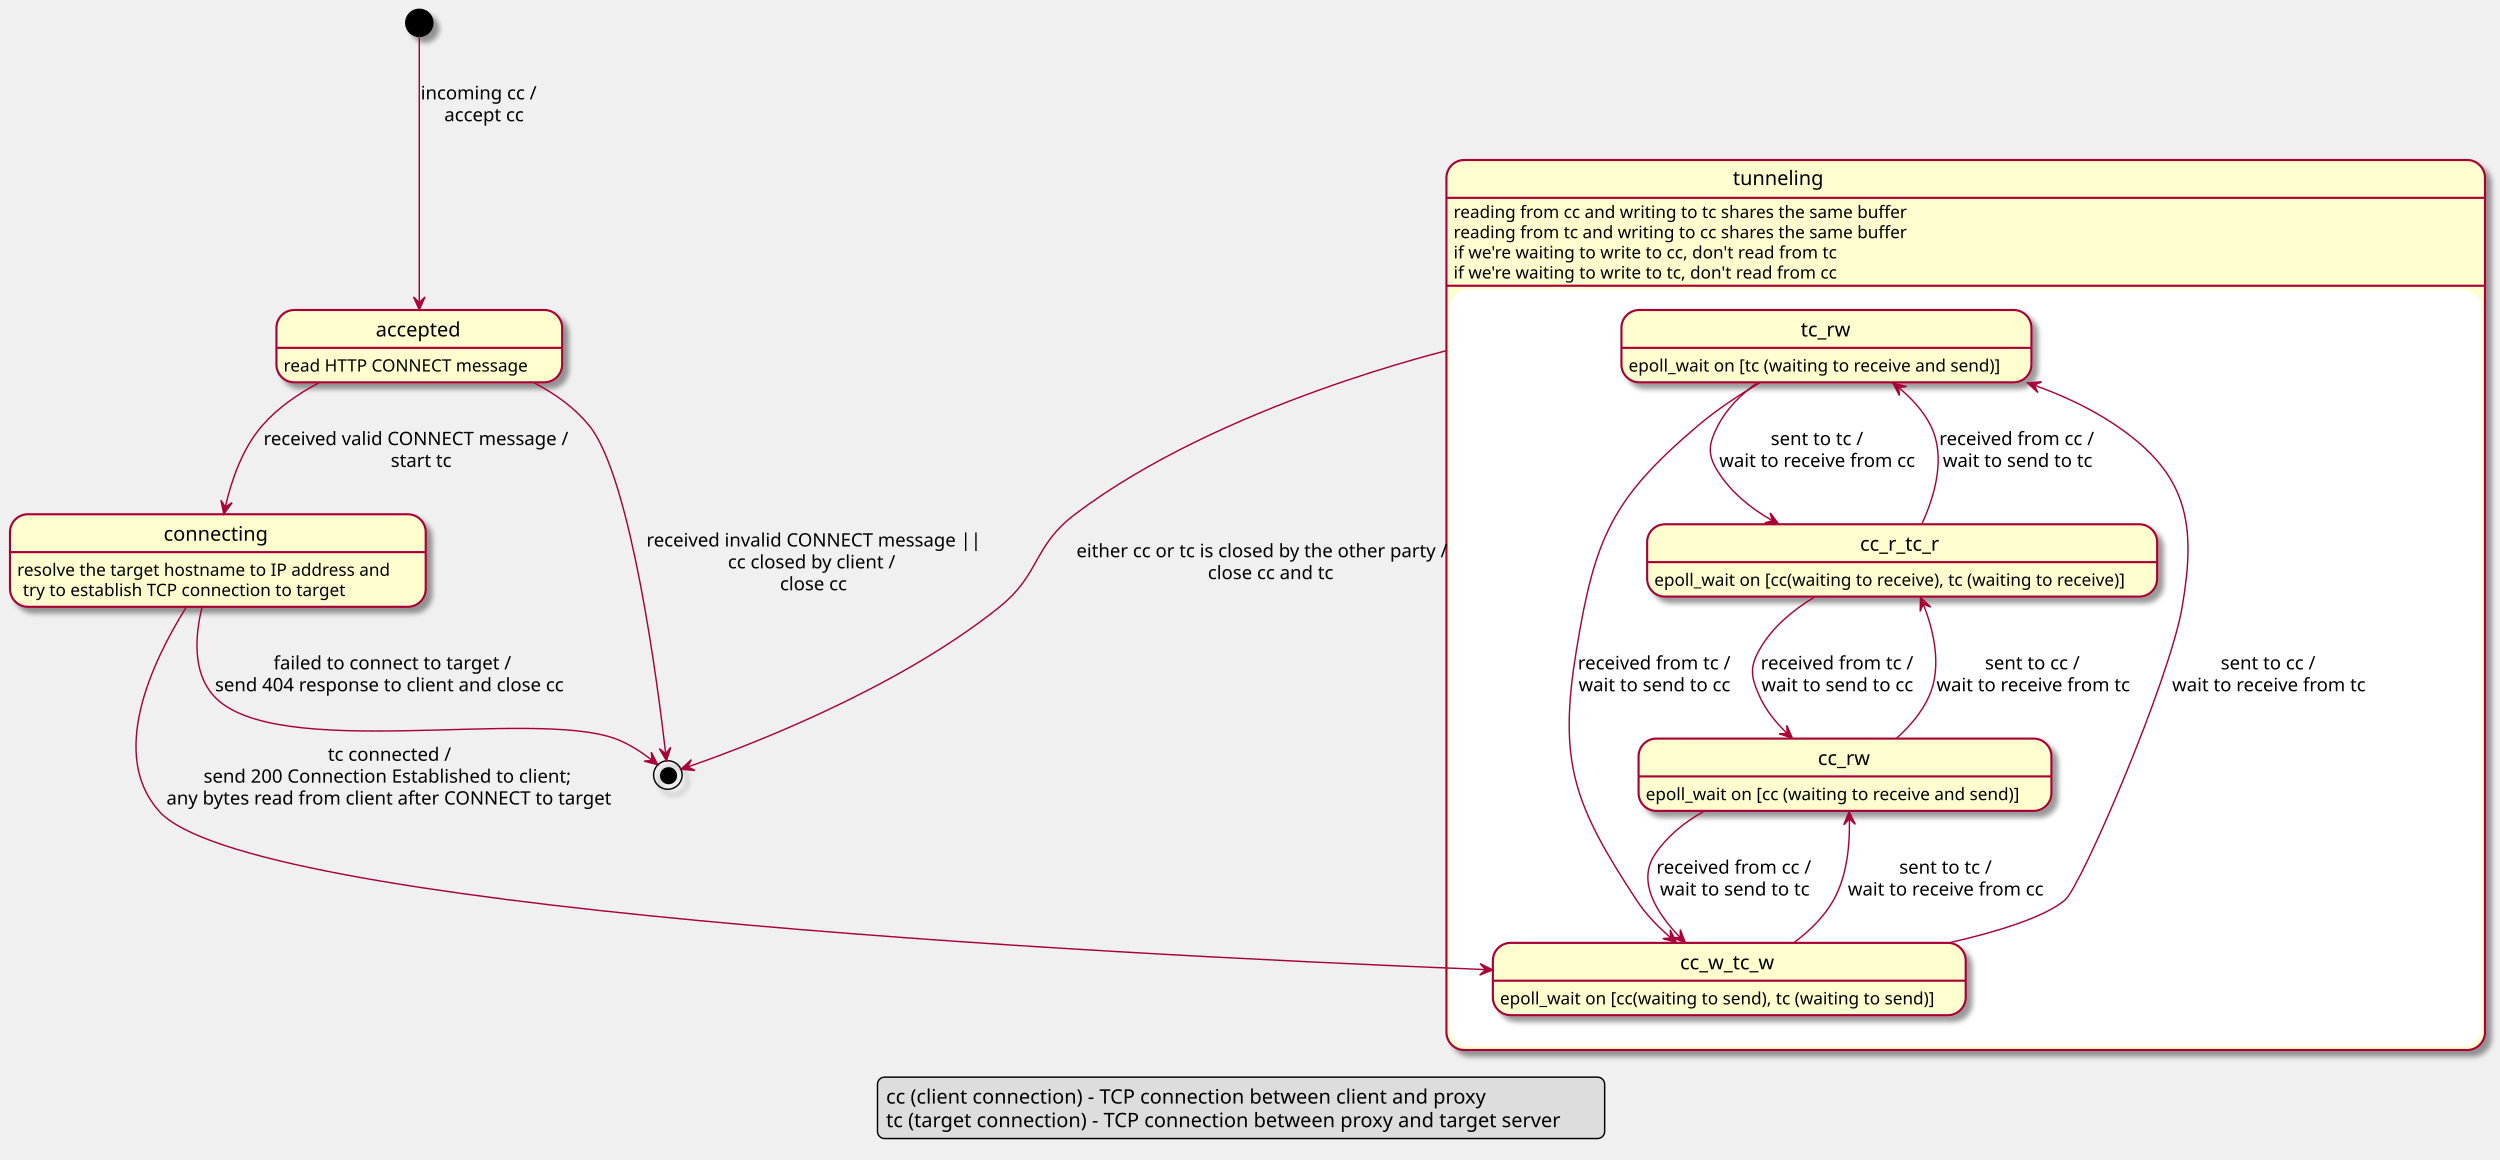
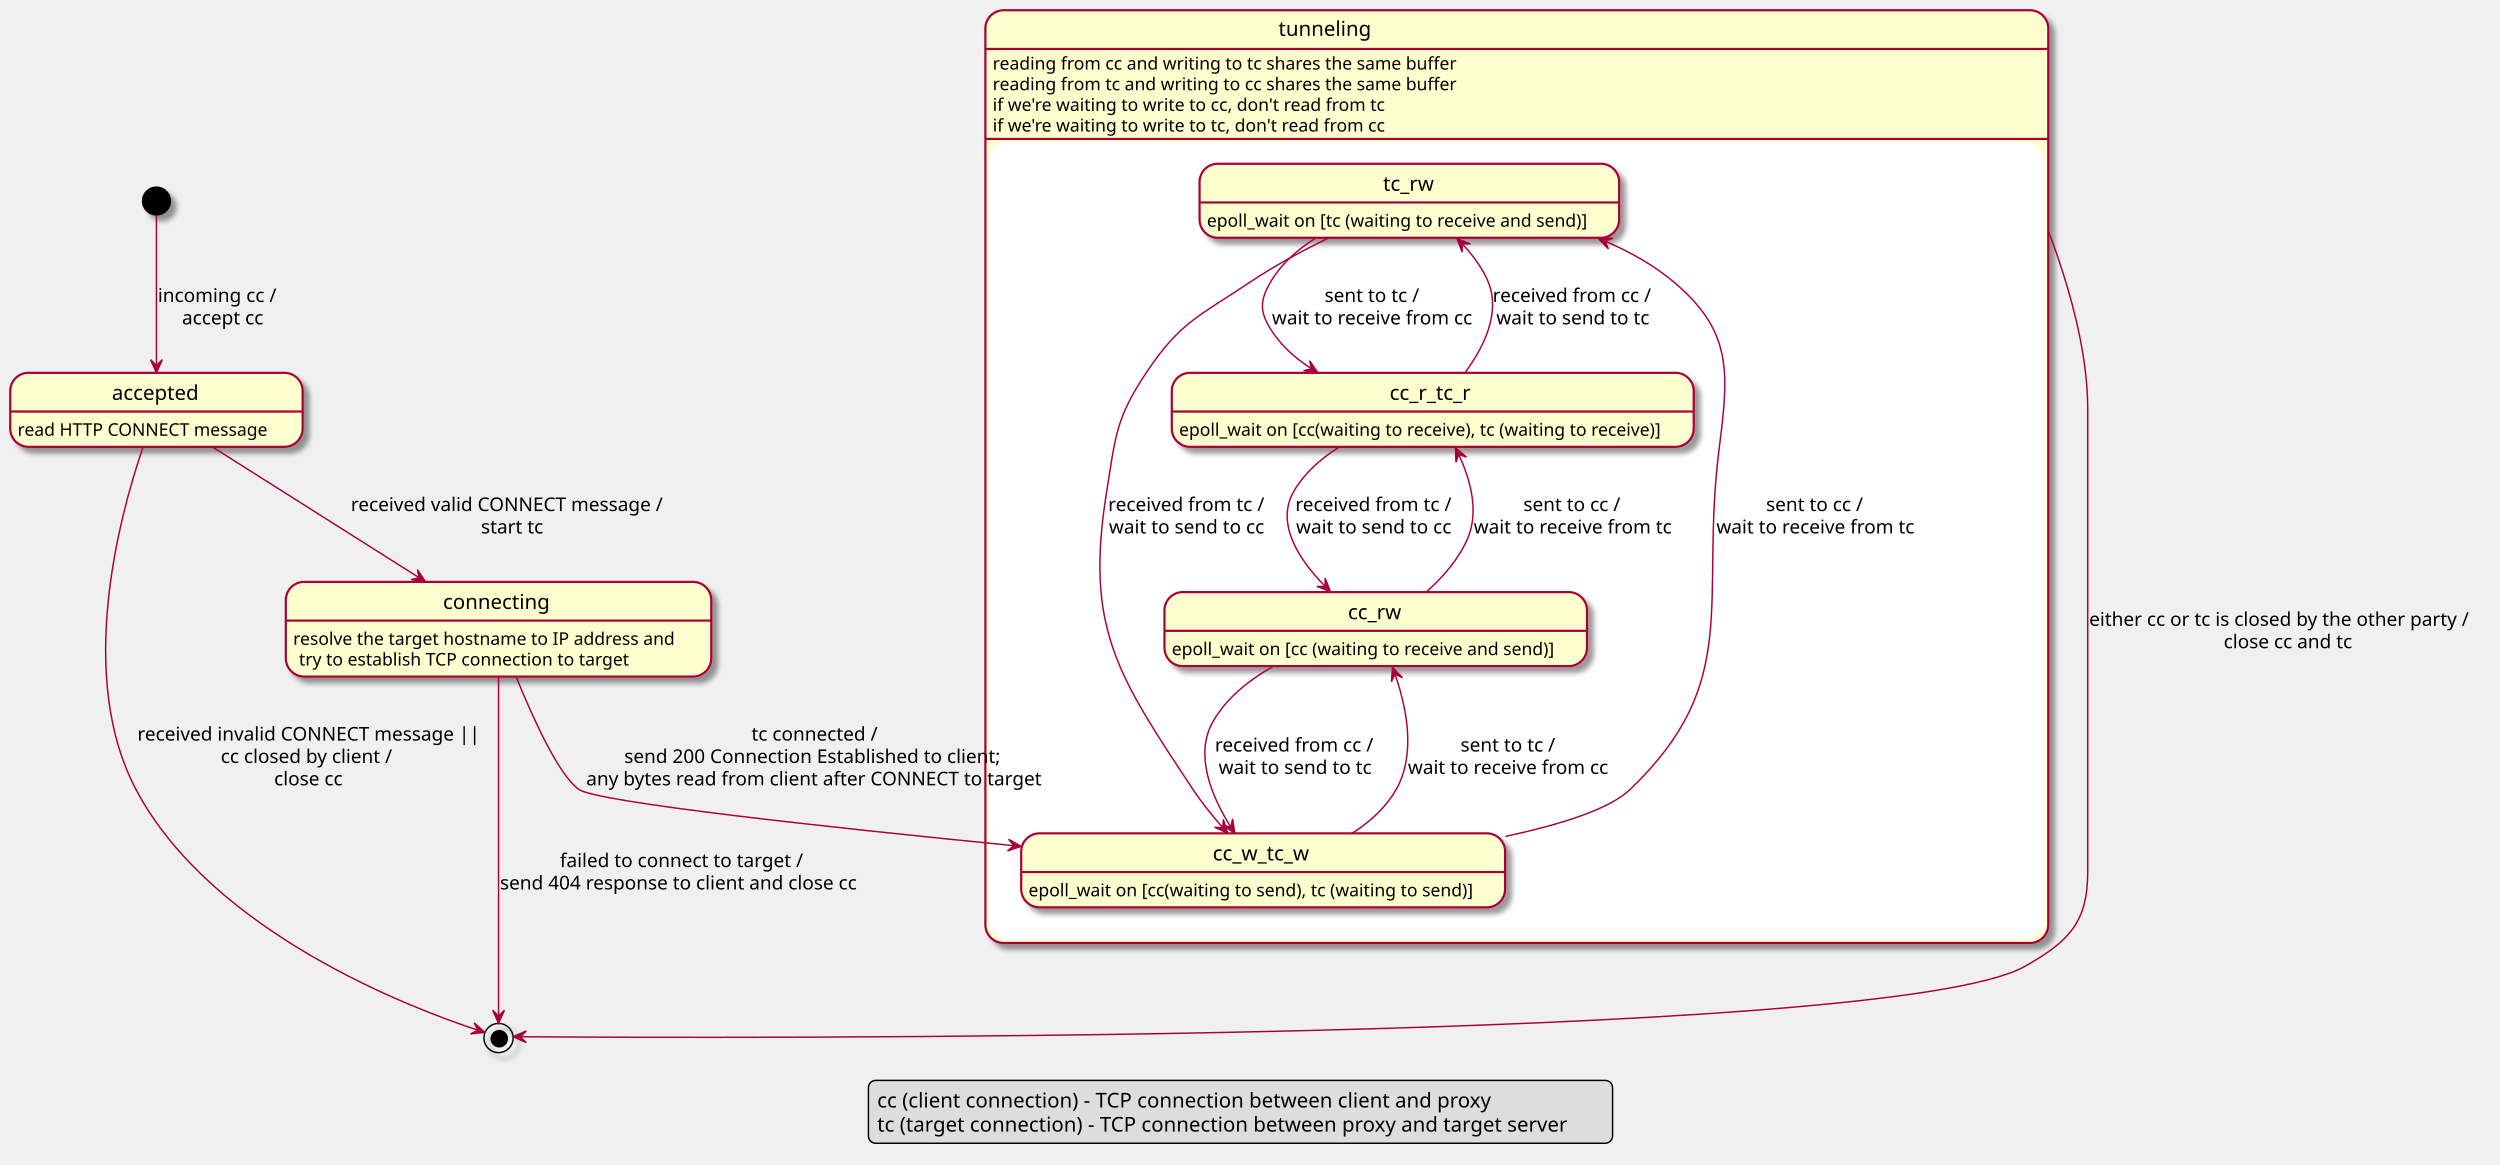
- <svg xmlns="http://www.w3.org/2000/svg" contentScriptType="application/ecmascript" contentStyleType="text/css" height="487.2px" preserveAspectRatio="none" style="width:1050px;height:487px;background:#FFFFFF;" version="1.1" viewBox="0 0 1050 487" width="1050.6px" zoomAndPan="magnify">
+ <svg xmlns="http://www.w3.org/2000/svg" contentScriptType="application/ecmascript" contentStyleType="text/css" height="478.2px" preserveAspectRatio="none" style="width:1026px;height:478px;background:#FFFFFF;" version="1.1" viewBox="0 0 1026 478" width="1026.6px" zoomAndPan="magnify">
  <defs>
-     <filter height="300%" id="f1gwu2zdzzh600" width="300%" x="-1" y="-1">
+     <filter height="300%" id="fm63lvs8cu49u" width="300%" x="-1" y="-1">
      <feGaussianBlur result="blurOut" stdDeviation="1.2" />
      <feColorMatrix in="blurOut" result="blurOut2" type="matrix" values="0 0 0 0 0 0 0 0 0 0 0 0 0 0 0 0 0 0 .4 0" />
      <feOffset dx="2.4" dy="2.4" in="blurOut2" result="blurOut3" />
      <feBlend in="SourceGraphic" in2="blurOut3" mode="normal" />
    </filter>
  </defs>
  <g>
-     <rect fill="#FEFECE" filter="url(#f1gwu2zdzzh600)" height="373.8" rx="7.5" ry="7.5" style="stroke:#A80036;stroke-width:0.9;" width="436.2" x="607.5" y="67.2" />
-     <rect fill="#FFFFFF" height="317.388" rx="7.5" ry="7.5" style="stroke:#FFFFFF;stroke-width:0.6;" width="432.6" x="609.3" y="121.812" />
-     <line style="stroke:#A80036;stroke-width:0.9;" x1="607.5" x2="1043.7" y1="120.012" y2="120.012" />
-     <line style="stroke:#A80036;stroke-width:0.9;" x1="607.5" x2="1043.7" y1="83.093" y2="83.093" />
-     <text fill="#000000" font-family="sans-serif" font-size="8.4" lengthAdjust="spacing" textLength="39.6" x="727.8" y="77.721">tunneling</text>
-     <text fill="#000000" font-family="sans-serif" font-size="7.2" lengthAdjust="spacing" textLength="195.6" x="610.5" y="91.554">reading from cc and writing to tc shares the same buffer</text>
-     <text fill="#000000" font-family="sans-serif" font-size="7.2" lengthAdjust="spacing" textLength="195.6" x="610.5" y="100.034">reading from tc and writing to cc shares the same buffer</text>
-     <text fill="#000000" font-family="sans-serif" font-size="7.2" lengthAdjust="spacing" textLength="166.2" x="610.5" y="108.513">if we're waiting to write to cc, don't read from tc</text>
-     <text fill="#000000" font-family="sans-serif" font-size="7.2" lengthAdjust="spacing" textLength="166.2" x="610.5" y="116.993">if we're waiting to write to tc, don't read from cc</text>
+     <rect fill="#FEFECE" filter="url(#fm63lvs8cu49u)" height="382.8" rx="7.5" ry="7.5" style="stroke:#A80036;stroke-width:0.9;" width="436.2" x="404.4" y="4.2" />
+     <rect fill="#FFFFFF" height="326.388" rx="7.5" ry="7.5" style="stroke:#FFFFFF;stroke-width:0.6;" width="432.6" x="406.2" y="58.812" />
+     <line style="stroke:#A80036;stroke-width:0.9;" x1="404.4" x2="840.6" y1="57.012" y2="57.012" />
+     <line style="stroke:#A80036;stroke-width:0.9;" x1="404.4" x2="840.6" y1="20.093" y2="20.093" />
+     <text fill="#000000" font-family="sans-serif" font-size="8.4" lengthAdjust="spacing" textLength="39.6" x="524.7" y="14.721">tunneling</text>
+     <text fill="#000000" font-family="sans-serif" font-size="7.2" lengthAdjust="spacing" textLength="195.6" x="407.4" y="28.554">reading from cc and writing to tc shares the same buffer</text>
+     <text fill="#000000" font-family="sans-serif" font-size="7.2" lengthAdjust="spacing" textLength="195.6" x="407.4" y="37.034">reading from tc and writing to cc shares the same buffer</text>
+     <text fill="#000000" font-family="sans-serif" font-size="7.2" lengthAdjust="spacing" textLength="166.2" x="407.4" y="45.513">if we're waiting to write to cc, don't read from tc</text>
+     <text fill="#000000" font-family="sans-serif" font-size="7.2" lengthAdjust="spacing" textLength="166.2" x="407.4" y="53.993">if we're waiting to write to tc, don't read from cc</text>
    <g id="tunneling.tc_rw">
-       <rect fill="#FEFECE" filter="url(#f1gwu2zdzzh600)" height="30.373" rx="7.5" ry="7.5" style="stroke:#A80036;stroke-width:0.9;" width="172.2" x="681" y="130.2" />
-       <line style="stroke:#A80036;stroke-width:0.9;" x1="681" x2="853.2" y1="146.093" y2="146.093" />
-       <text fill="#000000" font-family="sans-serif" font-size="8.4" lengthAdjust="spacing" textLength="21.6" x="756.3" y="141.321">tc_rw</text>
-       <text fill="#000000" font-family="sans-serif" font-size="7.2" lengthAdjust="spacing" textLength="160.2" x="684" y="156.054">epoll_wait on [tc (waiting to receive and send)]</text>
+       <rect fill="#FEFECE" filter="url(#fm63lvs8cu49u)" height="30.373" rx="7.5" ry="7.5" style="stroke:#A80036;stroke-width:0.9;" width="172.2" x="492.3" y="67.2" />
+       <line style="stroke:#A80036;stroke-width:0.9;" x1="492.3" x2="664.5" y1="83.093" y2="83.093" />
+       <text fill="#000000" font-family="sans-serif" font-size="8.4" lengthAdjust="spacing" textLength="21.6" x="567.6" y="78.321">tc_rw</text>
+       <text fill="#000000" font-family="sans-serif" font-size="7.2" lengthAdjust="spacing" textLength="160.2" x="495.3" y="93.054">epoll_wait on [tc (waiting to receive and send)]</text>
    </g>
    <g id="tunneling.cc_r_tc_r">
-       <rect fill="#FEFECE" filter="url(#f1gwu2zdzzh600)" height="30.373" rx="7.5" ry="7.5" style="stroke:#A80036;stroke-width:0.9;" width="214.2" x="691.8" y="220.2" />
-       <line style="stroke:#A80036;stroke-width:0.9;" x1="691.8" x2="906" y1="236.093" y2="236.093" />
-       <text fill="#000000" font-family="sans-serif" font-size="8.4" lengthAdjust="spacing" textLength="35.4" x="781.2" y="231.321">cc_r_tc_r</text>
-       <text fill="#000000" font-family="sans-serif" font-size="7.2" lengthAdjust="spacing" textLength="202.2" x="694.8" y="246.054">epoll_wait on [cc(waiting to receive), tc (waiting to receive)]</text>
+       <rect fill="#FEFECE" filter="url(#fm63lvs8cu49u)" height="30.373" rx="7.5" ry="7.5" style="stroke:#A80036;stroke-width:0.9;" width="214.2" x="480.9" y="153" />
+       <line style="stroke:#A80036;stroke-width:0.9;" x1="480.9" x2="695.1" y1="168.893" y2="168.893" />
+       <text fill="#000000" font-family="sans-serif" font-size="8.4" lengthAdjust="spacing" textLength="35.4" x="570.3" y="164.121">cc_r_tc_r</text>
+       <text fill="#000000" font-family="sans-serif" font-size="7.2" lengthAdjust="spacing" textLength="202.2" x="483.9" y="178.854">epoll_wait on [cc(waiting to receive), tc (waiting to receive)]</text>
    </g>
    <g id="tunneling.cc_w_tc_w">
-       <rect fill="#FEFECE" filter="url(#f1gwu2zdzzh600)" height="30.373" rx="7.5" ry="7.5" style="stroke:#A80036;stroke-width:0.9;" width="198.6" x="627" y="396" />
-       <line style="stroke:#A80036;stroke-width:0.9;" x1="627" x2="825.6" y1="411.893" y2="411.893" />
-       <text fill="#000000" font-family="sans-serif" font-size="8.4" lengthAdjust="spacing" textLength="41.4" x="705.6" y="407.121">cc_w_tc_w</text>
-       <text fill="#000000" font-family="sans-serif" font-size="7.2" lengthAdjust="spacing" textLength="186.6" x="630" y="421.854">epoll_wait on [cc(waiting to send), tc (waiting to send)]</text>
+       <rect fill="#FEFECE" filter="url(#fm63lvs8cu49u)" height="30.373" rx="7.5" ry="7.5" style="stroke:#A80036;stroke-width:0.9;" width="198.6" x="419.1" y="342" />
+       <line style="stroke:#A80036;stroke-width:0.9;" x1="419.1" x2="617.7" y1="357.893" y2="357.893" />
+       <text fill="#000000" font-family="sans-serif" font-size="8.4" lengthAdjust="spacing" textLength="41.4" x="497.7" y="353.121">cc_w_tc_w</text>
+       <text fill="#000000" font-family="sans-serif" font-size="7.2" lengthAdjust="spacing" textLength="186.6" x="422.1" y="367.854">epoll_wait on [cc(waiting to send), tc (waiting to send)]</text>
    </g>
    <g id="tunneling.cc_rw">
-       <rect fill="#FEFECE" filter="url(#f1gwu2zdzzh600)" height="30.373" rx="7.5" ry="7.5" style="stroke:#A80036;stroke-width:0.9;" width="173.4" x="688.2" y="310.2" />
-       <line style="stroke:#A80036;stroke-width:0.9;" x1="688.2" x2="861.6" y1="326.093" y2="326.093" />
-       <text fill="#000000" font-family="sans-serif" font-size="8.4" lengthAdjust="spacing" textLength="22.8" x="763.5" y="321.321">cc_rw</text>
-       <text fill="#000000" font-family="sans-serif" font-size="7.2" lengthAdjust="spacing" textLength="161.4" x="691.2" y="336.054">epoll_wait on [cc (waiting to receive and send)]</text>
+       <rect fill="#FEFECE" filter="url(#fm63lvs8cu49u)" height="30.373" rx="7.5" ry="7.5" style="stroke:#A80036;stroke-width:0.9;" width="173.4" x="477.9" y="243" />
+       <line style="stroke:#A80036;stroke-width:0.9;" x1="477.9" x2="651.3" y1="258.893" y2="258.893" />
+       <text fill="#000000" font-family="sans-serif" font-size="8.4" lengthAdjust="spacing" textLength="22.8" x="553.2" y="254.121">cc_rw</text>
+       <text fill="#000000" font-family="sans-serif" font-size="7.2" lengthAdjust="spacing" textLength="161.4" x="480.9" y="268.854">epoll_wait on [cc (waiting to receive and send)]</text>
    </g>
-     <ellipse cx="176.1" cy="9.6" fill="#000000" filter="url(#f1gwu2zdzzh600)" rx="6" ry="6" style="stroke:none;stroke-width:0.6;" />
+     <ellipse cx="64.2" cy="82.5" fill="#000000" filter="url(#fm63lvs8cu49u)" rx="6" ry="6" style="stroke:none;stroke-width:0.6;" />
    <g id="accepted">
-       <rect fill="#FEFECE" filter="url(#f1gwu2zdzzh600)" height="30.373" rx="7.5" ry="7.5" style="stroke:#A80036;stroke-width:0.9;" width="120" x="116.1" y="130.2" />
-       <line style="stroke:#A80036;stroke-width:0.9;" x1="116.1" x2="236.1" y1="146.093" y2="146.093" />
-       <text fill="#000000" font-family="sans-serif" font-size="8.4" lengthAdjust="spacing" textLength="36.6" x="157.8" y="141.321">accepted</text>
-       <text fill="#000000" font-family="sans-serif" font-size="7.2" lengthAdjust="spacing" textLength="108" x="119.1" y="156.054">read HTTP CONNECT message</text>
+       <rect fill="#FEFECE" filter="url(#fm63lvs8cu49u)" height="30.373" rx="7.5" ry="7.5" style="stroke:#A80036;stroke-width:0.9;" width="120" x="4.2" y="153" />
+       <line style="stroke:#A80036;stroke-width:0.9;" x1="4.2" x2="124.2" y1="168.893" y2="168.893" />
+       <text fill="#000000" font-family="sans-serif" font-size="8.4" lengthAdjust="spacing" textLength="36.6" x="45.9" y="164.121">accepted</text>
+       <text fill="#000000" font-family="sans-serif" font-size="7.2" lengthAdjust="spacing" textLength="108" x="7.2" y="178.854">read HTTP CONNECT message</text>
    </g>
    <g id="connecting">
-       <rect fill="#FEFECE" filter="url(#f1gwu2zdzzh600)" height="38.852" rx="7.5" ry="7.5" style="stroke:#A80036;stroke-width:0.9;" width="174.6" x="4.2" y="216" />
-       <line style="stroke:#A80036;stroke-width:0.9;" x1="4.2" x2="178.8" y1="231.893" y2="231.893" />
-       <text fill="#000000" font-family="sans-serif" font-size="8.4" lengthAdjust="spacing" textLength="45.6" x="68.7" y="227.121">connecting</text>
-       <text fill="#000000" font-family="sans-serif" font-size="7.2" lengthAdjust="spacing" textLength="160.2" x="7.2" y="241.854">resolve the target hostname to IP address and</text>
-       <text fill="#000000" font-family="sans-serif" font-size="7.2" lengthAdjust="spacing" textLength="138" x="9.6" y="250.334">try to establish TCP connection to target</text>
+       <rect fill="#FEFECE" filter="url(#fm63lvs8cu49u)" height="38.852" rx="7.5" ry="7.5" style="stroke:#A80036;stroke-width:0.9;" width="174.6" x="117.3" y="238.8" />
+       <line style="stroke:#A80036;stroke-width:0.9;" x1="117.3" x2="291.9" y1="254.693" y2="254.693" />
+       <text fill="#000000" font-family="sans-serif" font-size="8.4" lengthAdjust="spacing" textLength="45.6" x="181.8" y="249.921">connecting</text>
+       <text fill="#000000" font-family="sans-serif" font-size="7.2" lengthAdjust="spacing" textLength="160.2" x="120.3" y="264.654">resolve the target hostname to IP address and</text>
+       <text fill="#000000" font-family="sans-serif" font-size="7.2" lengthAdjust="spacing" textLength="138" x="122.7" y="273.134">try to establish TCP connection to target</text>
    </g>
-     <ellipse cx="280.5" cy="325.5" filter="url(#f1gwu2zdzzh600)" rx="6" ry="6" style="stroke:#000000;stroke-width:0.6;fill:none;" />
-     <ellipse cx="280.8" cy="325.8" fill="#000000" rx="3.6" ry="3.6" style="stroke:none;stroke-width:0.6;" />
-     <path d="M176.1,15.648 C176.1,34.302 176.1,96.156 176.1,127.038 " fill="none" id="*start-to-accepted" style="stroke:#A80036;stroke-width:0.6;" />
-     <polygon fill="#A80036" points="176.1,130.11,178.5,124.71,176.1,127.11,173.7,124.71,176.1,130.11" style="stroke:#A80036;stroke-width:0.6;" />
-     <text fill="#000000" font-family="sans-serif" font-size="7.8" lengthAdjust="spacing" textLength="52.8" x="176.7" y="41.741">incoming cc /</text>
-     <text fill="#000000" font-family="sans-serif" font-size="7.8" lengthAdjust="spacing" textLength="35.4" x="186.6" y="50.927">accept cc</text>
-     <path d="M133.896,160.806 C125.106,165.45 116.556,171.366 110.1,178.8 C101.856,188.286 97.242,201.54 94.674,212.778 " fill="none" id="accepted-to-connecting" style="stroke:#A80036;stroke-width:0.6;" />
-     <polygon fill="#A80036" points="94.002,215.892,97.49,211.122,94.636,212.96,92.798,210.107,94.002,215.892" style="stroke:#A80036;stroke-width:0.6;" />
-     <text fill="#000000" font-family="sans-serif" font-size="7.8" lengthAdjust="spacing" textLength="133.8" x="110.7" y="186.941">received valid CONNECT message /</text>
-     <text fill="#000000" font-family="sans-serif" font-size="7.8" lengthAdjust="spacing" textLength="27" x="164.1" y="196.127">start tc</text>
-     <path d="M224.514,160.872 C233.19,165.42 241.398,171.282 247.5,178.8 C265.098,200.484 276.396,288.612 279.576,316.44 " fill="none" id="accepted-to-*end" style="stroke:#A80036;stroke-width:0.6;" />
-     <polygon fill="#A80036" points="279.924,319.524,281.708,313.89,279.59,316.543,276.938,314.425,279.924,319.524" style="stroke:#A80036;stroke-width:0.6;" />
-     <text fill="#000000" font-family="sans-serif" font-size="7.8" lengthAdjust="spacing" textLength="142.8" x="271.5" y="229.541">received invalid CONNECT message ||</text>
-     <text fill="#000000" font-family="sans-serif" font-size="7.8" lengthAdjust="spacing" textLength="76.8" x="305.7" y="238.727">cc closed by client /</text>
-     <text fill="#000000" font-family="sans-serif" font-size="7.8" lengthAdjust="spacing" textLength="30.6" x="327.6" y="247.914">close cc</text>
-     <path d="M84.846,255.024 C81.9,267.126 80.838,282.342 89.7,292.2 C114.888,320.22 222.846,297.432 258.3,310.2 C263.988,312.252 269.664,316.044 273.852,319.266 " fill="none" id="connecting-to-*end" style="stroke:#A80036;stroke-width:0.6;" />
-     <polygon fill="#A80036" points="276.252,321.174,273.521,315.934,273.904,319.306,270.532,319.69,276.252,321.174" style="stroke:#A80036;stroke-width:0.6;" />
-     <text fill="#000000" font-family="sans-serif" font-size="7.8" lengthAdjust="spacing" textLength="105" x="114.9" y="281.141">failed to connect to target /</text>
-     <text fill="#000000" font-family="sans-serif" font-size="7.8" lengthAdjust="spacing" textLength="154.2" x="90.3" y="290.327">send 404 response to client and close cc</text>
-     <path d="M737.832,160.86 C731.286,165.642 725.196,171.606 721.5,178.8 C717.6,186.39 716.946,190.782 721.5,198 C727.008,206.73 735.21,213.432 744.24,218.574 " fill="none" id="tc_rw-to-cc_r_tc_r" style="stroke:#A80036;stroke-width:0.6;" />
-     <polygon fill="#A80036" points="747.066,220.122,743.475,215.429,744.432,218.685,741.176,219.643,747.066,220.122" style="stroke:#A80036;stroke-width:0.6;" />
-     <text fill="#000000" font-family="sans-serif" font-size="7.8" lengthAdjust="spacing" textLength="42.6" x="743.7" y="186.941">sent to tc /</text>
-     <text fill="#000000" font-family="sans-serif" font-size="7.8" lengthAdjust="spacing" textLength="85.8" x="722.1" y="196.127">wait to receive from cc</text>
-     <path d="M807.144,220.17 C812.532,208.446 817.464,191.886 810.9,178.8 C807.774,172.566 802.83,167.214 797.376,162.756 " fill="none" id="cc_r_tc_r-to-tc_rw" style="stroke:#A80036;stroke-width:0.6;" />
-     <polygon fill="#A80036" points="795.012,160.896,797.785,166.114,797.375,162.745,800.744,162.334,795.012,160.896" style="stroke:#A80036;stroke-width:0.6;" />
-     <text fill="#000000" font-family="sans-serif" font-size="7.8" lengthAdjust="spacing" textLength="69" x="814.5" y="186.941">received from cc /</text>
-     <text fill="#000000" font-family="sans-serif" font-size="7.8" lengthAdjust="spacing" textLength="66" x="816" y="196.127">wait to send to tc</text>
-     <path d="M739.032,160.8 C730.32,165.954 720.954,172.134 713.1,178.8 C676.812,209.616 669.798,226.02 662.1,273 C654.336,320.358 661.026,337.842 687.3,378 C691.152,383.886 696.378,389.274 701.76,393.906 " fill="none" id="tc_rw-to-cc_w_tc_w" style="stroke:#A80036;stroke-width:0.6;" />
-     <polygon fill="#A80036" points="704.064,395.844,701.471,390.534,701.766,393.915,698.385,394.21,704.064,395.844" style="stroke:#A80036;stroke-width:0.6;" />
-     <text fill="#000000" font-family="sans-serif" font-size="7.8" lengthAdjust="spacing" textLength="67.8" x="662.7" y="281.141">received from tc /</text>
-     <text fill="#000000" font-family="sans-serif" font-size="7.8" lengthAdjust="spacing" textLength="67.2" x="663" y="290.327">wait to send to cc</text>
-     <path d="M818.592,395.976 C839.982,391.08 858.942,385.05 867.3,378 C874.122,372.246 911.208,285.738 916.5,255 C922.614,219.504 918.684,199.062 888.9,178.8 C878.508,171.732 866.658,166.188 854.514,161.844 " fill="none" id="cc_w_tc_w-to-tc_rw" style="stroke:#A80036;stroke-width:0.6;" />
-     <polygon fill="#A80036" points="851.592,160.818,855.894,164.869,854.423,161.81,857.482,160.339,851.592,160.818" style="stroke:#A80036;stroke-width:0.6;" />
-     <text fill="#000000" font-family="sans-serif" font-size="7.8" lengthAdjust="spacing" textLength="43.8" x="932.7" y="281.141">sent to cc /</text>
-     <text fill="#000000" font-family="sans-serif" font-size="7.8" lengthAdjust="spacing" textLength="84.6" x="912.3" y="290.327">wait to receive from tc</text>
-     <path d="M761.922,250.872 C752.784,256.392 744.12,263.658 738.9,273 C734.736,280.446 735.444,284.394 738.9,292.2 C741.516,298.104 745.782,303.402 750.474,307.926 " fill="none" id="cc_r_tc_r-to-cc_rw" style="stroke:#A80036;stroke-width:0.6;" />
-     <polygon fill="#A80036" points="752.808,310.08,750.465,304.655,750.603,308.046,747.211,308.183,752.808,310.08" style="stroke:#A80036;stroke-width:0.6;" />
-     <text fill="#000000" font-family="sans-serif" font-size="7.8" lengthAdjust="spacing" textLength="67.8" x="739.5" y="281.141">received from tc /</text>
-     <text fill="#000000" font-family="sans-serif" font-size="7.8" lengthAdjust="spacing" textLength="67.2" x="739.8" y="290.327">wait to send to cc</text>
-     <path d="M796.44,310.182 C802.008,305.19 807.282,299.1 810.3,292.2 C815.664,279.948 812.238,265.068 807.78,253.716 " fill="none" id="cc_rw-to-cc_r_tc_r" style="stroke:#A80036;stroke-width:0.6;" />
-     <polygon fill="#A80036" points="806.628,250.908,806.458,256.815,807.767,253.683,810.899,254.992,806.628,250.908" style="stroke:#A80036;stroke-width:0.6;" />
-     <text fill="#000000" font-family="sans-serif" font-size="7.8" lengthAdjust="spacing" textLength="43.8" x="833.7" y="281.141">sent to cc /</text>
-     <text fill="#000000" font-family="sans-serif" font-size="7.8" lengthAdjust="spacing" textLength="84.6" x="813.3" y="290.327">wait to receive from tc</text>
-     <path d="M753.54,395.838 C760.002,391.008 766.158,385.038 770.1,378 C775.836,367.77 776.994,354.6 776.736,344.082 " fill="none" id="cc_w_tc_w-to-cc_rw" style="stroke:#A80036;stroke-width:0.6;" />
-     <polygon fill="#A80036" points="776.616,340.914,774.418,346.399,776.727,343.912,779.215,346.221,776.616,340.914" style="stroke:#A80036;stroke-width:0.6;" />
-     <text fill="#000000" font-family="sans-serif" font-size="7.8" lengthAdjust="spacing" textLength="42.6" x="797.7" y="366.941">sent to tc /</text>
-     <text fill="#000000" font-family="sans-serif" font-size="7.8" lengthAdjust="spacing" textLength="85.8" x="776.1" y="376.127">wait to receive from cc</text>
-     <path d="M715.59,340.806 C707.502,345.294 700.23,351.156 695.1,358.8 C687.474,370.164 695.67,383.388 705.57,393.642 " fill="none" id="cc_rw-to-cc_w_tc_w" style="stroke:#A80036;stroke-width:0.6;" />
-     <polygon fill="#A80036" points="707.838,395.916,705.717,390.401,705.717,393.795,702.323,393.795,707.838,395.916" style="stroke:#A80036;stroke-width:0.6;" />
-     <text fill="#000000" font-family="sans-serif" font-size="7.8" lengthAdjust="spacing" textLength="69" x="695.7" y="366.941">received from cc /</text>
-     <text fill="#000000" font-family="sans-serif" font-size="7.8" lengthAdjust="spacing" textLength="66" x="697.2" y="376.127">wait to send to tc</text>
-     <path d="M78.228,255.012 C63.804,278.094 45.486,316.992 66.9,340.8 C103.41,381.39 447.87,400.206 623.856,407.232 " fill="none" id="connecting-to-cc_w_tc_w" style="stroke:#A80036;stroke-width:0.6;" />
-     <polygon fill="#A80036" points="626.952,407.352,621.652,404.738,623.954,407.232,621.46,409.534,626.952,407.352" style="stroke:#A80036;stroke-width:0.6;" />
-     <text fill="#000000" font-family="sans-serif" font-size="7.8" lengthAdjust="spacing" textLength="55.2" x="137.7" y="319.541">tc connected /</text>
-     <text fill="#000000" font-family="sans-serif" font-size="7.8" lengthAdjust="spacing" textLength="162" x="85.5" y="328.727">send 200 Connection Established to client;</text>
-     <text fill="#000000" font-family="sans-serif" font-size="7.8" lengthAdjust="spacing" textLength="193.2" x="69.9" y="337.914">any bytes read from client after CONNECT to target</text>
-     <path d="M607.249,147.35 C607.156,147.374 607.062,147.398 606.966,147.422 C603.918,148.205 599.66,149.336 594.444,150.819 C584.011,153.784 569.746,158.154 553.664,163.95 C521.5,175.542 482.07,192.837 451.5,216 C433.674,229.506 437.148,241.008 419.7,255 C376.068,289.998 312.078,314.07 289.104,322.026 " fill="none" id="tunneling-to-*end" style="stroke:#A80036;stroke-width:0.6;" />
-     <polygon fill="#A80036" points="286.02,323.082,291.907,323.593,288.856,322.105,290.344,319.054,286.02,323.082" style="stroke:#A80036;stroke-width:0.6;" />
-     <text fill="#000000" font-family="sans-serif" font-size="7.8" lengthAdjust="spacing" textLength="164.4" x="452.1" y="234.041">either cc or tc is closed by the other party /</text>
-     <text fill="#000000" font-family="sans-serif" font-size="7.8" lengthAdjust="spacing" textLength="56.4" x="507.3" y="243.227">close cc and tc</text>
-     <rect fill="#DDDDDD" height="25.786" rx="3" ry="3" style="stroke:#000000;stroke-width:0.6;" width="305.4" x="368.55" y="452.4" />
-     <text fill="#000000" font-family="sans-serif" font-size="8.4" lengthAdjust="spacing" textLength="267" x="372.15" y="463.521">cc (client connection) - TCP connection between client and proxy</text>
-     <text fill="#000000" font-family="sans-serif" font-size="8.4" lengthAdjust="spacing" textLength="298.2" x="372.15" y="473.414">tc (target connection) - TCP connection between proxy and target server</text>
+     <ellipse cx="204.6" cy="426" filter="url(#fm63lvs8cu49u)" rx="6" ry="6" style="stroke:#000000;stroke-width:0.6;fill:none;" />
+     <ellipse cx="204.9" cy="426.3" fill="#000000" rx="3.6" ry="3.6" style="stroke:none;stroke-width:0.6;" />
+     <path d="M64.2,88.65 C64.2,100.896 64.2,130.68 64.2,149.988 " fill="none" id="*start-to-accepted" style="stroke:#A80036;stroke-width:0.6;" />
+     <polygon fill="#A80036" points="64.2,152.994,66.6,147.594,64.2,149.994,61.8,147.594,64.2,152.994" style="stroke:#A80036;stroke-width:0.6;" />
+     <text fill="#000000" font-family="sans-serif" font-size="7.8" lengthAdjust="spacing" textLength="52.8" x="64.8" y="123.941">incoming cc /</text>
+     <text fill="#000000" font-family="sans-serif" font-size="7.8" lengthAdjust="spacing" textLength="35.4" x="74.7" y="133.127">accept cc</text>
+     <path d="M87.54,183.666 C110.61,198.252 146.1,220.704 171.96,237.054 " fill="none" id="accepted-to-connecting" style="stroke:#A80036;stroke-width:0.6;" />
+     <polygon fill="#A80036" points="174.588,238.716,171.305,233.803,172.052,237.114,168.741,237.861,174.588,238.716" style="stroke:#A80036;stroke-width:0.6;" />
+     <text fill="#000000" font-family="sans-serif" font-size="7.8" lengthAdjust="spacing" textLength="133.8" x="144" y="209.741">received valid CONNECT message /</text>
+     <text fill="#000000" font-family="sans-serif" font-size="7.8" lengthAdjust="spacing" textLength="27" x="197.4" y="218.927">start tc</text>
+     <path d="M58.656,183.648 C48.78,212.526 31.35,277.752 55.8,324 C86.898,382.824 169.146,413.928 195.99,422.742 " fill="none" id="accepted-to-*end" style="stroke:#A80036;stroke-width:0.6;" />
+     <polygon fill="#A80036" points="198.984,423.708,194.588,419.759,196.13,422.783,193.107,424.325,198.984,423.708" style="stroke:#A80036;stroke-width:0.6;" />
+     <text fill="#000000" font-family="sans-serif" font-size="7.8" lengthAdjust="spacing" textLength="142.8" x="56.4" y="303.941">received invalid CONNECT message ||</text>
+     <text fill="#000000" font-family="sans-serif" font-size="7.8" lengthAdjust="spacing" textLength="76.8" x="90.6" y="313.127">cc closed by client /</text>
+     <text fill="#000000" font-family="sans-serif" font-size="7.8" lengthAdjust="spacing" textLength="30.6" x="112.5" y="322.314">close cc</text>
+     <path d="M204.6,277.836 C204.6,313.89 204.6,391.092 204.6,416.844 " fill="none" id="connecting-to-*end" style="stroke:#A80036;stroke-width:0.6;" />
+     <polygon fill="#A80036" points="204.6,419.994,207,414.594,204.6,416.994,202.2,414.594,204.6,419.994" style="stroke:#A80036;stroke-width:0.6;" />
+     <text fill="#000000" font-family="sans-serif" font-size="7.8" lengthAdjust="spacing" textLength="105" x="229.8" y="355.841">failed to connect to target /</text>
+     <text fill="#000000" font-family="sans-serif" font-size="7.8" lengthAdjust="spacing" textLength="154.2" x="205.2" y="365.027">send 404 response to client and close cc</text>
+     <path d="M539.64,97.92 C532.356,102.522 525.69,108.396 521.4,115.8 C517.122,123.186 516.888,127.758 521.4,135 C525.552,141.66 531.492,147 538.146,151.278 " fill="none" id="tc_rw-to-cc_r_tc_r" style="stroke:#A80036;stroke-width:0.6;" />
+     <polygon fill="#A80036" points="540.828,152.922,537.475,148.056,538.269,151.356,534.969,152.15,540.828,152.922" style="stroke:#A80036;stroke-width:0.6;" />
+     <text fill="#000000" font-family="sans-serif" font-size="7.8" lengthAdjust="spacing" textLength="42.6" x="543.6" y="123.941">sent to tc /</text>
+     <text fill="#000000" font-family="sans-serif" font-size="7.8" lengthAdjust="spacing" textLength="85.8" x="522" y="133.127">wait to receive from cc</text>
+     <path d="M601.362,152.79 C608.94,142.458 615.966,128.358 610.8,115.8 C608.424,110.022 604.47,104.718 600.132,100.146 " fill="none" id="cc_r_tc_r-to-tc_rw" style="stroke:#A80036;stroke-width:0.6;" />
+     <polygon fill="#A80036" points="597.978,97.962,600.066,103.49,600.086,100.096,603.481,100.117,597.978,97.962" style="stroke:#A80036;stroke-width:0.6;" />
+     <text fill="#000000" font-family="sans-serif" font-size="7.8" lengthAdjust="spacing" textLength="69" x="612.6" y="123.941">received from cc /</text>
+     <text fill="#000000" font-family="sans-serif" font-size="7.8" lengthAdjust="spacing" textLength="66" x="614.1" y="133.127">wait to send to tc</text>
+     <path d="M544.884,97.824 C534.36,102.978 522.912,109.152 513,115.8 C492.126,129.798 484.332,132.078 470.4,153 C457.782,171.954 457.848,179.124 454.2,201.6 C445.128,257.496 458.328,276.786 489.6,324 C493.152,329.364 497.526,334.776 501.78,339.612 " fill="none" id="tc_rw-to-cc_w_tc_w" style="stroke:#A80036;stroke-width:0.6;" />
+     <polygon fill="#A80036" points="503.856,341.934,502.049,336.308,501.858,339.697,498.469,339.505,503.856,341.934" style="stroke:#A80036;stroke-width:0.6;" />
+     <text fill="#000000" font-family="sans-serif" font-size="7.8" lengthAdjust="spacing" textLength="67.8" x="454.8" y="209.741">received from tc /</text>
+     <text fill="#000000" font-family="sans-serif" font-size="7.8" lengthAdjust="spacing" textLength="67.2" x="455.1" y="218.927">wait to send to cc</text>
+     <path d="M617.862,343.254 C640.632,338.382 660.624,332.034 669,324 C715.53,279.348 697.398,247.56 705.6,183.6 C709.572,152.604 710.904,135.924 687,115.8 C678.738,108.846 669.036,103.368 658.884,99.06 " fill="none" id="cc_w_tc_w-to-tc_rw" style="stroke:#A80036;stroke-width:0.6;" />
+     <polygon fill="#A80036" points="656.004,97.872,660.083,102.147,658.778,99.014,661.911,97.709,656.004,97.872" style="stroke:#A80036;stroke-width:0.6;" />
+     <text fill="#000000" font-family="sans-serif" font-size="7.8" lengthAdjust="spacing" textLength="43.8" x="724.8" y="209.741">sent to cc /</text>
+     <text fill="#000000" font-family="sans-serif" font-size="7.8" lengthAdjust="spacing" textLength="84.6" x="704.4" y="218.927">wait to receive from tc</text>
+     <path d="M549.24,183.72 C541.956,188.322 535.29,194.196 531,201.6 C523.374,214.77 532.95,229.53 543.798,240.606 " fill="none" id="cc_r_tc_r-to-cc_rw" style="stroke:#A80036;stroke-width:0.6;" />
+     <polygon fill="#A80036" points="545.982,242.772,543.827,237.269,543.848,240.664,540.454,240.684,545.982,242.772" style="stroke:#A80036;stroke-width:0.6;" />
+     <text fill="#000000" font-family="sans-serif" font-size="7.8" lengthAdjust="spacing" textLength="67.8" x="531.6" y="209.741">received from tc /</text>
+     <text fill="#000000" font-family="sans-serif" font-size="7.8" lengthAdjust="spacing" textLength="67.2" x="531.9" y="218.927">wait to send to cc</text>
+     <path d="M585.438,242.886 C592.164,236.88 598.806,229.338 602.4,220.8 C607.044,209.772 603.45,196.8 598.686,186.582 " fill="none" id="cc_rw-to-cc_r_tc_r" style="stroke:#A80036;stroke-width:0.6;" />
+     <polygon fill="#A80036" points="597.324,183.78,597.524,189.686,598.635,186.478,601.842,187.589,597.324,183.78" style="stroke:#A80036;stroke-width:0.6;" />
+     <text fill="#000000" font-family="sans-serif" font-size="7.8" lengthAdjust="spacing" textLength="43.8" x="625.2" y="209.741">sent to cc /</text>
+     <text fill="#000000" font-family="sans-serif" font-size="7.8" lengthAdjust="spacing" textLength="84.6" x="604.8" y="218.927">wait to receive from tc</text>
+     <path d="M555,341.952 C562.194,337.308 568.806,331.404 573,324 C581.184,309.558 577.338,290.478 572.502,276.714 " fill="none" id="cc_w_tc_w-to-cc_rw" style="stroke:#A80036;stroke-width:0.6;" />
+     <polygon fill="#A80036" points="571.458,273.858,571.054,279.753,572.486,276.676,575.563,278.109,571.458,273.858" style="stroke:#A80036;stroke-width:0.6;" />
+     <text fill="#000000" font-family="sans-serif" font-size="7.8" lengthAdjust="spacing" textLength="42.6" x="599.4" y="308.441">sent to tc /</text>
+     <text fill="#000000" font-family="sans-serif" font-size="7.8" lengthAdjust="spacing" textLength="85.8" x="577.8" y="317.627">wait to receive from cc</text>
+     <path d="M522.264,273.63 C512.634,279.06 503.604,286.29 498,295.8 C489.966,309.432 497.106,326.664 505.068,339.318 " fill="none" id="cc_rw-to-cc_w_tc_w" style="stroke:#A80036;stroke-width:0.6;" />
+     <polygon fill="#A80036" points="506.778,341.946,505.849,336.11,505.144,339.43,501.824,338.725,506.778,341.946" style="stroke:#A80036;stroke-width:0.6;" />
+     <text fill="#000000" font-family="sans-serif" font-size="7.8" lengthAdjust="spacing" textLength="69" x="498.6" y="308.441">received from cc /</text>
+     <text fill="#000000" font-family="sans-serif" font-size="7.8" lengthAdjust="spacing" textLength="66" x="500.1" y="317.627">wait to send to tc</text>
+     <path d="M211.86,277.86 C218.808,294.966 229.416,318.294 237.6,324 C245.088,329.22 338.754,339.42 415.878,347.046 " fill="none" id="connecting-to-cc_w_tc_w" style="stroke:#A80036;stroke-width:0.6;" />
+     <polygon fill="#A80036" points="419.076,347.364,413.943,344.436,416.091,347.064,413.463,349.212,419.076,347.364" style="stroke:#A80036;stroke-width:0.6;" />
+     <text fill="#000000" font-family="sans-serif" font-size="7.8" lengthAdjust="spacing" textLength="55.2" x="308.4" y="303.941">tc connected /</text>
+     <text fill="#000000" font-family="sans-serif" font-size="7.8" lengthAdjust="spacing" textLength="162" x="256.2" y="313.127">send 200 Connection Established to client;</text>
+     <text fill="#000000" font-family="sans-serif" font-size="7.8" lengthAdjust="spacing" textLength="193.2" x="240.6" y="322.314">any bytes read from client after CONNECT to target</text>
+     <path d="M840.651,94.865 C840.686,94.955 840.721,95.045 840.756,95.136 C840.825,95.318 840.896,95.502 840.966,95.688 C841.531,97.171 842.125,98.763 842.736,100.451 C843.96,103.829 845.256,107.591 846.548,111.641 C851.713,127.841 856.8,148.632 856.8,167.7 C856.8,167.7 856.8,167.7 856.8,357.9 C856.8,378.57 848.994,386.43 831,396.6 C774.906,428.298 286.86,426 213.75,425.472 " fill="none" id="tunneling-to-*end" style="stroke:#A80036;stroke-width:0.6;" />
+     <polygon fill="#A80036" points="210.582,425.448,215.961,427.894,213.582,425.474,216.002,423.094,210.582,425.448" style="stroke:#A80036;stroke-width:0.6;" />
+     <text fill="#000000" font-family="sans-serif" font-size="7.8" lengthAdjust="spacing" textLength="164.4" x="857.4" y="256.841">either cc or tc is closed by the other party /</text>
+     <text fill="#000000" font-family="sans-serif" font-size="7.8" lengthAdjust="spacing" textLength="56.4" x="912.6" y="266.027">close cc and tc</text>
+     <rect fill="#DDDDDD" height="25.786" rx="3" ry="3" style="stroke:#000000;stroke-width:0.6;" width="305.4" x="356.4" y="443.4" />
+     <text fill="#000000" font-family="sans-serif" font-size="8.4" lengthAdjust="spacing" textLength="267" x="360" y="454.521">cc (client connection) - TCP connection between client and proxy</text>
+     <text fill="#000000" font-family="sans-serif" font-size="8.4" lengthAdjust="spacing" textLength="298.2" x="360" y="464.414">tc (target connection) - TCP connection between proxy and target server</text>
  </g>
</svg>
